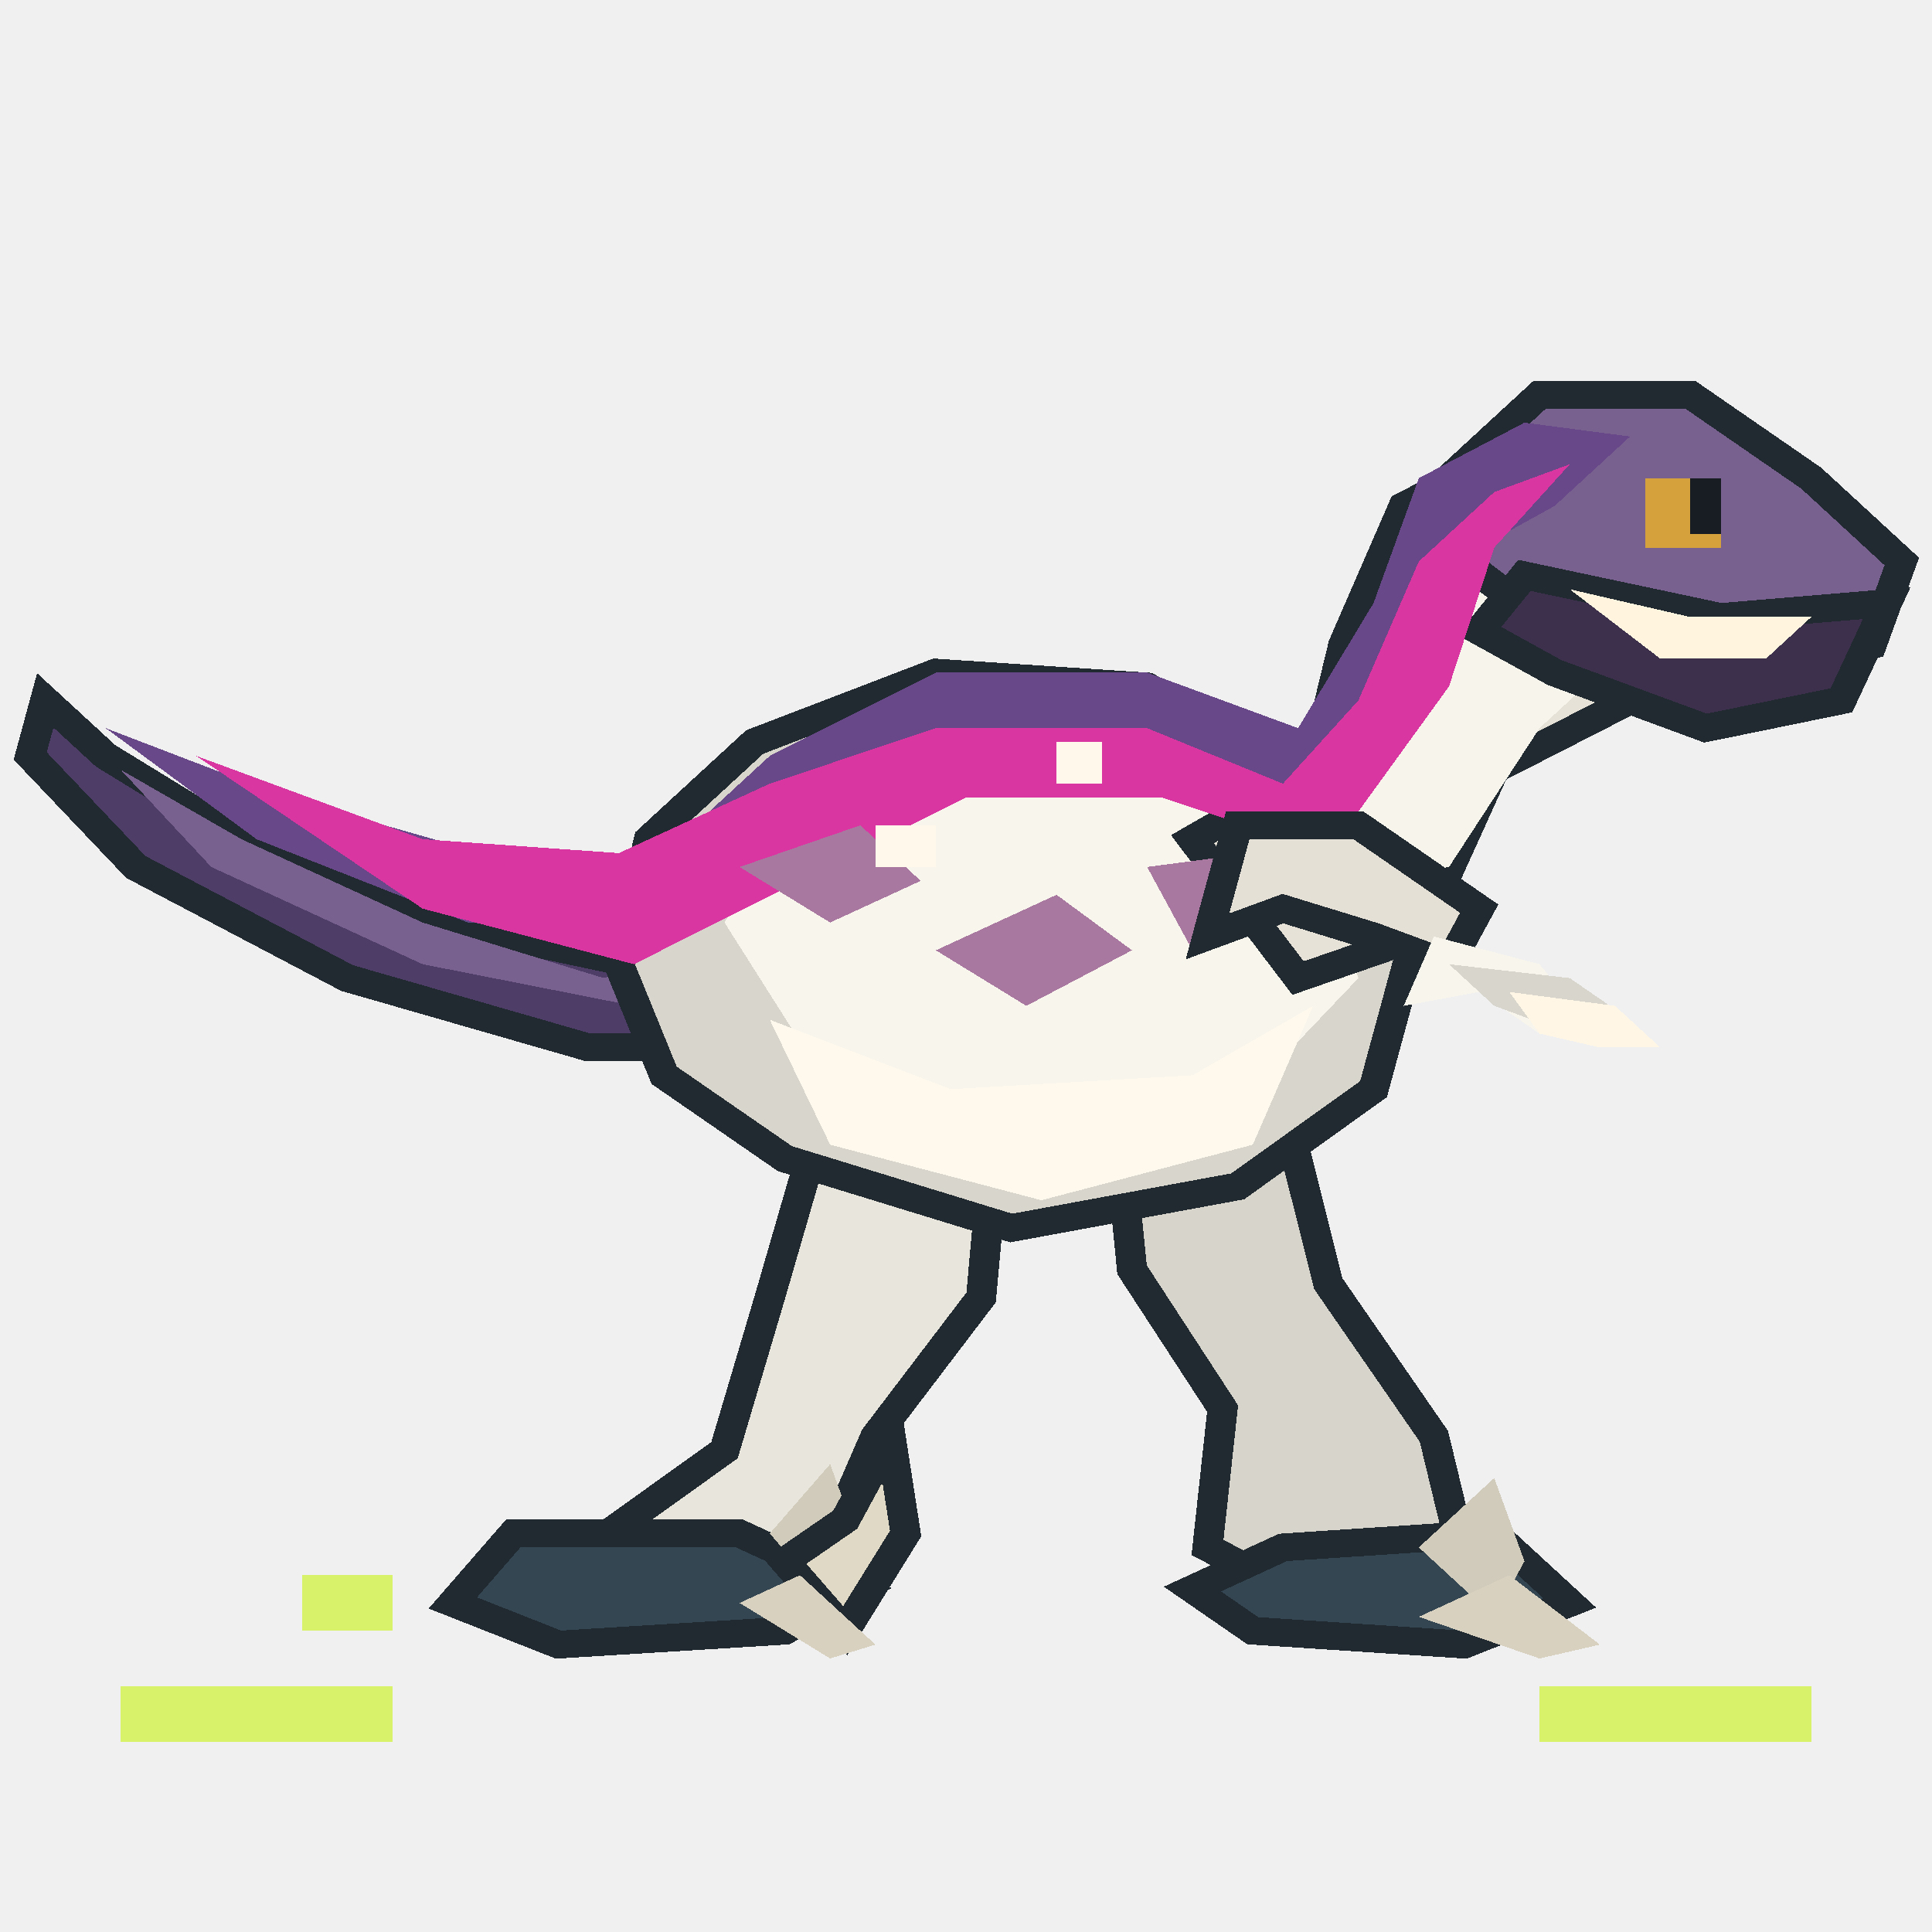
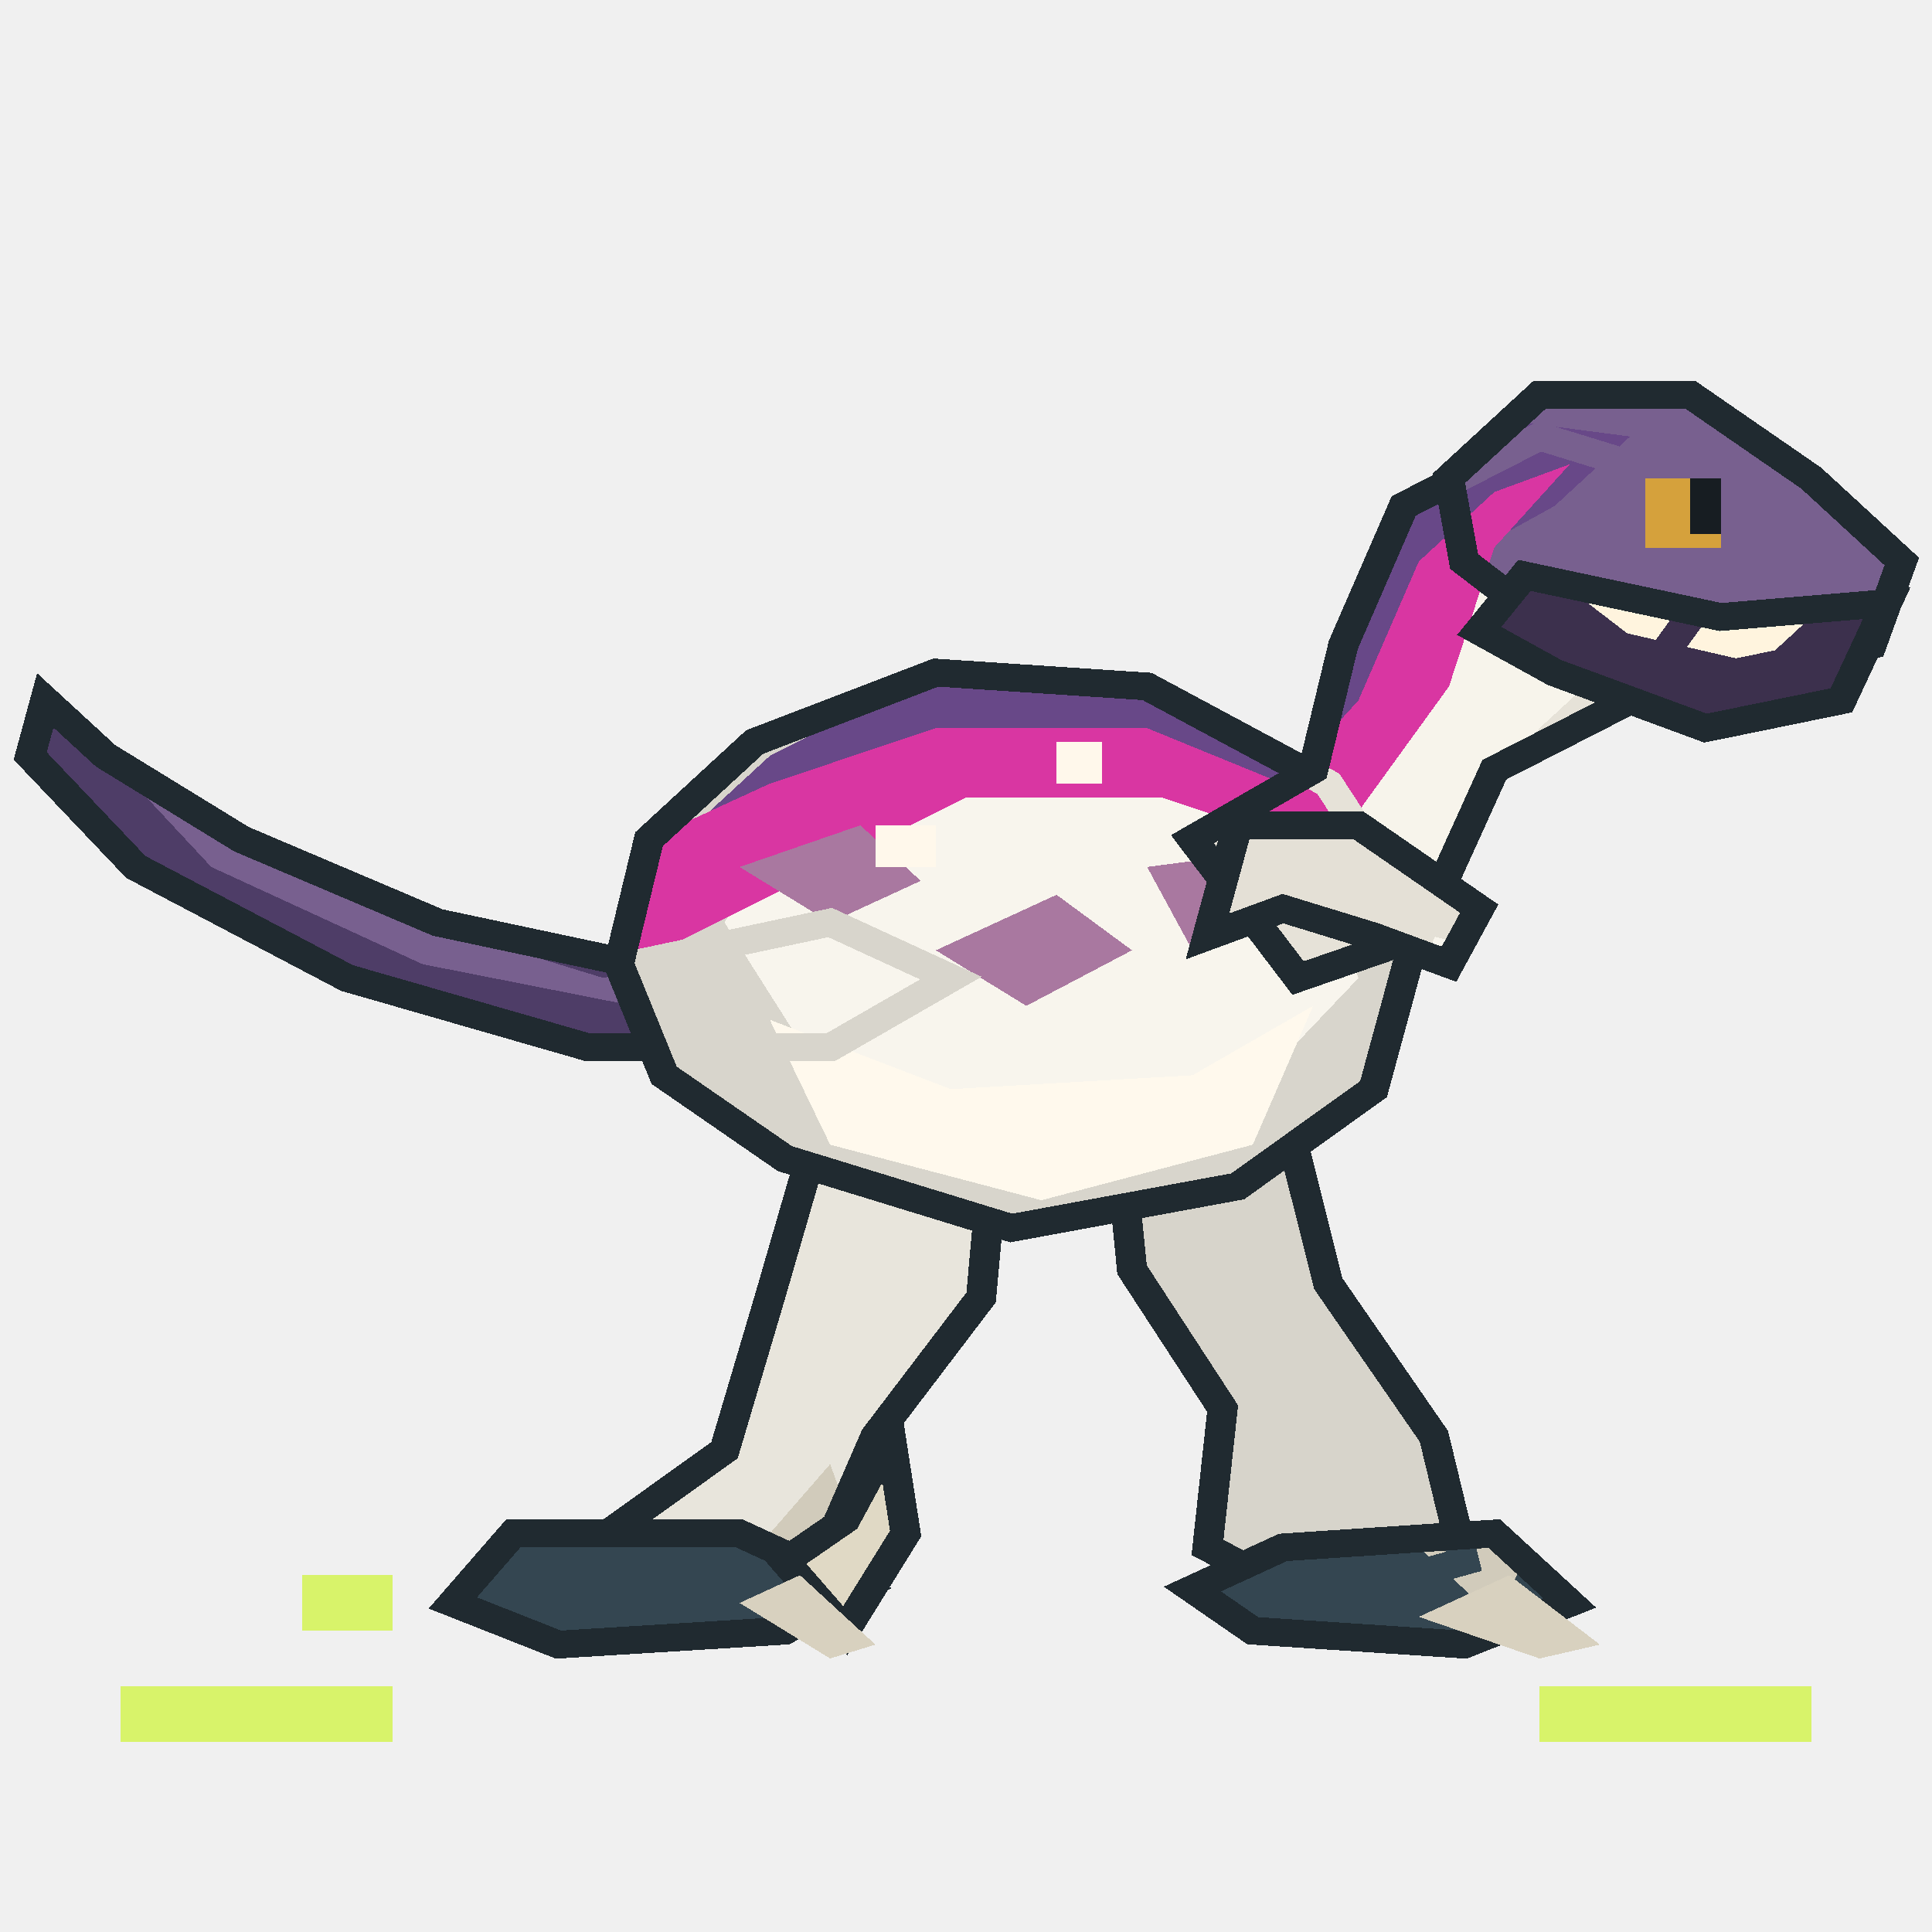
<svg xmlns="http://www.w3.org/2000/svg" data-feet-orientation="forward" viewBox="0 0 128 128" shape-rendering="crispEdges" role="img" aria-label="Violeta" data-character="Violeta" data-species="Velociraptor" data-age="adult" data-sex="female" data-lineage="Rosa" data-hide="white" data-back="purple" data-dorsal-stripe="magenta" data-eye="gold-ochre" data-origin="Jurassic World" data-pose="land">
  <g data-pose-transform="land" transform="translate(0 5) scale(1 .92)">
    <g>
      <g stroke="#202a30" stroke-width="2" stroke-linejoin="miter">
+         <defs>
+           <mask id="dino-outline-mask-3" maskUnits="userSpaceOnUse" x="0" y="0" width="128" height="128" style="mask-type:luminance">
+             <g fill="#ffffff" stroke="none">
+               <polygon points="55,73 66,76 65,88 58,98 54,108 44,109 39,106 48,99 51,88" />
+               <polygon points="74,75 85,74 88,87 95,98 97,107 87,110 80,106 81,96 75,86" />
+               <polygon points="39,105 54,105 58,110 51,113 36,112 31,109" transform="translate(88 0) scale(-1 1)" />
+               <polygon points="85,106 99,105 104,110 97,113 83,112 79,109" />
+               <polygon points="52,107 56,104 59,98 60,105 56,112" />
+             </g>
+             <polygon points="55,73 66,76 65,88 58,98 54,108 44,109 39,106 48,99 51,88" fill="none" stroke="#000000" stroke-width="2" stroke-linejoin="miter" />
+             <polygon points="74,75 85,74 88,87 95,98 97,107 87,110 80,106 81,96 75,86" fill="none" stroke="#000000" stroke-width="2" stroke-linejoin="miter" />
+             <polygon points="39,105 54,105 58,110 51,113 36,112 31,109" transform="translate(88 0) scale(-1 1)" fill="none" stroke="#000000" stroke-width="2" stroke-linejoin="miter" />
+             <polygon points="85,106 99,105 104,110 97,113 83,112 79,109" fill="none" stroke="#000000" stroke-width="2" stroke-linejoin="miter" />
+             <polygon points="52,107 56,104 59,98 60,105 56,112" fill="none" stroke="#000000" stroke-width="2" stroke-linejoin="miter" />
+           </mask>
+         </defs>
        <polygon points="55,73 66,76 65,88 58,98 54,108 44,109 39,106 48,99 51,88" fill="#e8e5dc" />
        <polygon points="74,75 85,74 88,87 95,98 97,107 87,110 80,106 81,96 75,86" fill="#d7d4cb" />
        <polygon points="39,105 54,105 58,110 51,113 36,112 31,109" data-foot-facing="forward" transform="translate(88 0) scale(-1 1)" fill="#344651" />
        <polygon points="85,106 99,105 104,110 97,113 83,112 79,109" data-foot-facing="forward" fill="#344651" />
-         <polygon points="51,105 55,100 57,106 55,110" fill="#d1cbbb" stroke="none" />
-         <polygon points="94,106 99,101 101,107 99,111" fill="#d1cbbb" stroke="none" />
+         <polygon points="51,105 55,100 57,106 55,110" fill="#d1cbbb" stroke="none" mask="url(#dino-outline-mask-3)" />
+         <polygon points="94,106 99,101 101,107 99,111" fill="#d1cbbb" stroke="none" mask="url(#dino-outline-mask-3)" />
        <polygon points="52,107 56,104 59,98 60,105 56,112" fill="#e0d9c5" />
        <polygon points="39,110 33,114 30,113 35,108" data-foot-facing="forward" transform="translate(88 0) scale(-1 1)" fill="#d8d1bf" stroke="none" />
        <polygon points="94,111 102,114 106,113 100,108" data-foot-facing="forward" fill="#d8d1bf" stroke="none" />
      </g>
      <g stroke="#202a30" stroke-width="2" stroke-linejoin="miter">
+         <defs>
+           <mask id="dino-outline-mask-4" maskUnits="userSpaceOnUse" x="0" y="0" width="128" height="128" style="mask-type:luminance">
+             <g fill="#ffffff" stroke="none">
+               <polygon points="55,61 42,64 29,61 16,55 7,49 3,45 2,49 9,57 23,65 39,70 55,70 63,65" />
+               <polygon points="41,64 43,55 50,48 62,43 76,44 88,51 94,61 91,73 82,80 67,83 52,78 44,72" />
+               <polygon points="79,55 87,50 89,41 93,31 102,26 111,29 114,36 108,45 99,50 94,62 86,65" />
+               <polygon points="96,29 102,23 112,23 120,29 126,35 124,41 115,43 103,40 97,35" />
+               <polygon points="101,36 114,39 125,38 122,45 113,47 103,43 98,40" />
+               <polygon points="82,54 90,54 98,60 96,64 91,62 85,60 80,62" />
+             </g>
+             <polygon points="55,61 42,64 29,61 16,55 7,49 3,45 2,49 9,57 23,65 39,70 55,70 63,65" fill="none" stroke="#000000" stroke-width="2" stroke-linejoin="miter" />
+             <polygon points="41,64 43,55 50,48 62,43 76,44 88,51 94,61 91,73 82,80 67,83 52,78 44,72" fill="none" stroke="#000000" stroke-width="2" stroke-linejoin="miter" />
+             <polygon points="79,55 87,50 89,41 93,31 102,26 111,29 114,36 108,45 99,50 94,62 86,65" fill="none" stroke="#000000" stroke-width="2" stroke-linejoin="miter" />
+             <polygon points="96,29 102,23 112,23 120,29 126,35 124,41 115,43 103,40 97,35" fill="none" stroke="#000000" stroke-width="2" stroke-linejoin="miter" />
+             <polygon points="101,36 114,39 125,38 122,45 113,47 103,43 98,40" fill="none" stroke="#000000" stroke-width="2" stroke-linejoin="miter" />
+             <polygon points="82,54 90,54 98,60 96,64 91,62 85,60 80,62" fill="none" stroke="#000000" stroke-width="2" stroke-linejoin="miter" />
+           </mask>
+         </defs>
        <polygon points="55,61 42,64 29,61 16,55 7,49 3,45 2,49 9,57 23,65 39,70 55,70 63,65" fill="#4e3d67" />
-         <polygon points="53,61 40,65 28,61 16,55 8,50 14,57 28,64 42,67 55,66" fill="#78608f" stroke="none" />
+         <polygon points="53,61 40,65 28,61 16,55 8,50 14,57 28,64 42,67 55,66" fill="#78608f" stroke="none" mask="url(#dino-outline-mask-4)" />
        <polygon points="41,64 43,55 50,48 62,43 76,44 88,51 94,61 91,73 82,80 67,83 52,78 44,72" fill="#d8d5cc" />
-         <polygon points="48,61 53,52 65,48 78,49 87,56 90,65 83,73 69,77 55,73" fill="#f8f5ed" stroke="none" />
-         <polygon points="51,68 63,73 79,72 87,67 83,77 69,81 55,77" fill="#fff9ed" stroke="none" />
+         <polygon points="48,61 53,52 65,48 78,49 87,56 90,65 83,73 69,77 55,73" fill="#f8f5ed" stroke="none" mask="url(#dino-outline-mask-4)" />
+         <polygon points="51,68 63,73 79,72 87,67 83,77 69,81 55,77" fill="#fff9ed" stroke="none" mask="url(#dino-outline-mask-4)" />
        <polygon points="79,55 87,50 89,41 93,31 102,26 111,29 114,36 108,45 99,50 94,62 86,65" fill="#e6e2d8" />
-         <polygon points="88,48 93,36 101,30 109,32 109,40 102,47 96,57 90,58" fill="#f7f4eb" stroke="none" />
+         <polygon points="88,48 93,36 101,30 109,32 109,40 102,47 96,57 90,58" fill="#f7f4eb" stroke="none" mask="url(#dino-outline-mask-4)" />
        <polygon points="96,29 102,23 112,23 120,29 126,35 124,41 115,43 103,40 97,35" fill="#78608f" />
        <polygon points="101,36 114,39 125,38 122,45 113,47 103,43 98,40" fill="#3c304d" />
-         <polygon points="104,37 112,39 120,39 117,42 110,42" fill="#fff4de" stroke="none" />
-         <polygon points="7,47 19,52 32,56 44,56 51,49 62,43 76,43 86,47 91,38 94,29 101,25 108,26 103,31 98,34 94,45 88,54 78,49 64,48 54,54 45,62 31,61 17,55" fill="#684888" stroke="none" />
-         <polygon points="13,49 28,55 41,56 51,51 62,47 76,47 85,51 90,45 94,35 99,30 104,28 99,34 96,44 88,56 77,52 64,52 53,58 42,64 28,60" fill="#d936a2" stroke="none" />
-         <polygon points="49,57 57,54 61,58 55,61" fill="#a978a0" stroke="none" />
-         <polygon points="62,63 70,59 75,63 68,67" fill="#a978a0" stroke="none" />
-         <polygon points="76,57 83,56 86,60 79,63" fill="#a978a0" stroke="none" />
+         <polygon points="104,37 112,39 120,39 117,42 110,42" fill="#fff4de" stroke="none" mask="url(#dino-outline-mask-4)" />
+         <polygon points="7,47 19,52 32,56 44,56 51,49 62,43 76,43 86,47 91,38 94,29 101,25 108,26 103,31 98,34 94,45 88,54 78,49 64,48 54,54 45,62 31,61 17,55" fill="#684888" stroke="none" mask="url(#dino-outline-mask-4)" />
+         <polygon points="13,49 28,55 41,56 51,51 62,47 76,47 85,51 90,45 94,35 99,30 104,28 99,34 96,44 88,56 77,52 64,52 53,58 42,64 28,60" fill="#d936a2" stroke="none" mask="url(#dino-outline-mask-4)" />
+         <polygon points="49,57 57,54 61,58 55,61" fill="#a978a0" stroke="none" mask="url(#dino-outline-mask-4)" />
+         <polygon points="62,63 70,59 75,63 68,67" fill="#a978a0" stroke="none" mask="url(#dino-outline-mask-4)" />
+         <polygon points="76,57 83,56 86,60 79,63" fill="#a978a0" stroke="none" mask="url(#dino-outline-mask-4)" />
        <polygon points="82,54 90,54 98,60 96,64 91,62 85,60 80,62" fill="#e4e0d6" />
-         <polygon points="95,62 102,64 105,68 102,69 98,66 93,67" fill="#f8f5ed" stroke="none" />
-         <polygon points="96,64 104,65 108,68 104,69 99,67" fill="#d8d5cc" stroke="none" />
-         <polygon points="100,66 107,67 110,70 106,70 102,69" fill="#fff6e6" stroke="none" />
+         <polygon points="95,62 102,64 105,68 102,69 98,66 93,67" fill="#f8f5ed" stroke="none" mask="url(#dino-outline-mask-4)" />
+         <polygon points="96,64 104,65 108,68 104,69 99,67" fill="#d8d5cc" stroke="none" mask="url(#dino-outline-mask-4)" />
+         <polygon points="100,66 107,67 110,70 106,70 102,69" fill="#fff6e6" stroke="none" mask="url(#dino-outline-mask-4)" />
        <rect x="109" y="29" width="5" height="5" fill="#d5a13c" stroke="none" />
        <rect x="112" y="29" width="2" height="4" fill="#171d22" stroke="none" />
        <rect x="58" y="54" width="4" height="3" fill="#fff8eb" stroke="none" />
        <rect x="70" y="48" width="3" height="3" fill="#fff8eb" stroke="none" />
      </g>
    </g>
    <g data-motion-accent="landing" shape-rendering="crispEdges">
      <path d="M8 116h18v4H8zM102 116h18v4h-18zM20 108h6v4h-6z" fill="#d8f36a" />
    </g>
  </g>
</svg>
